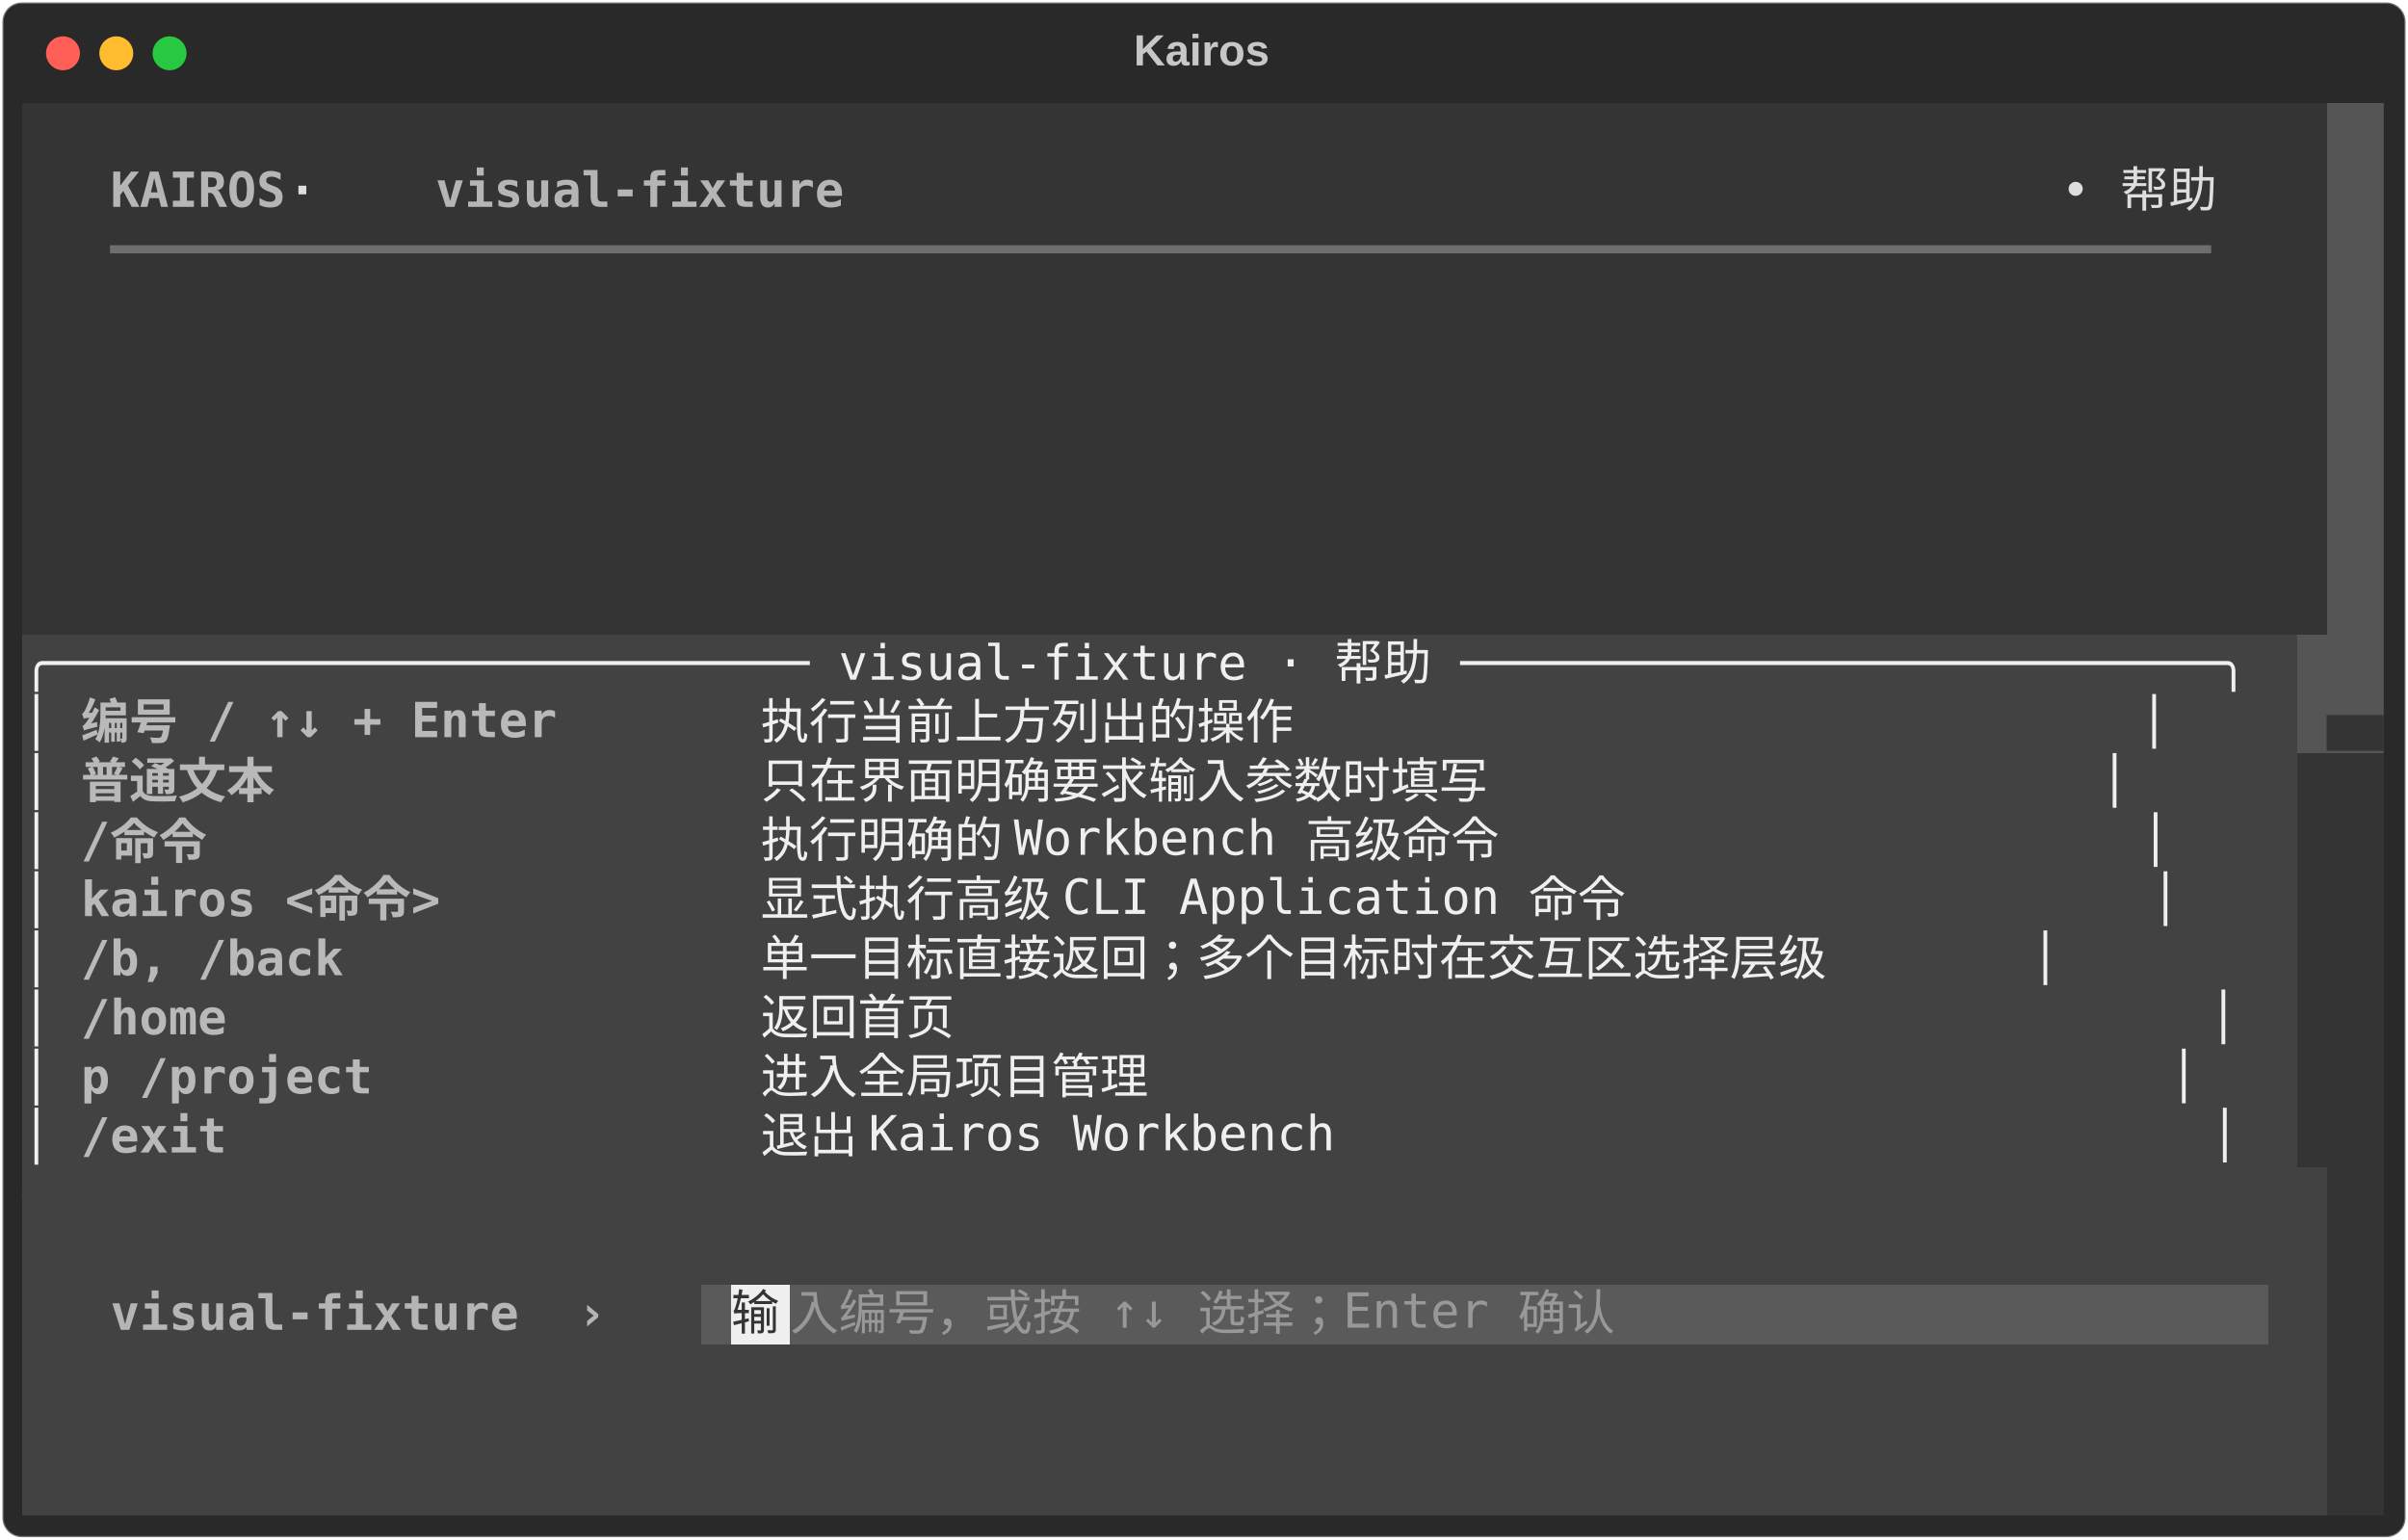
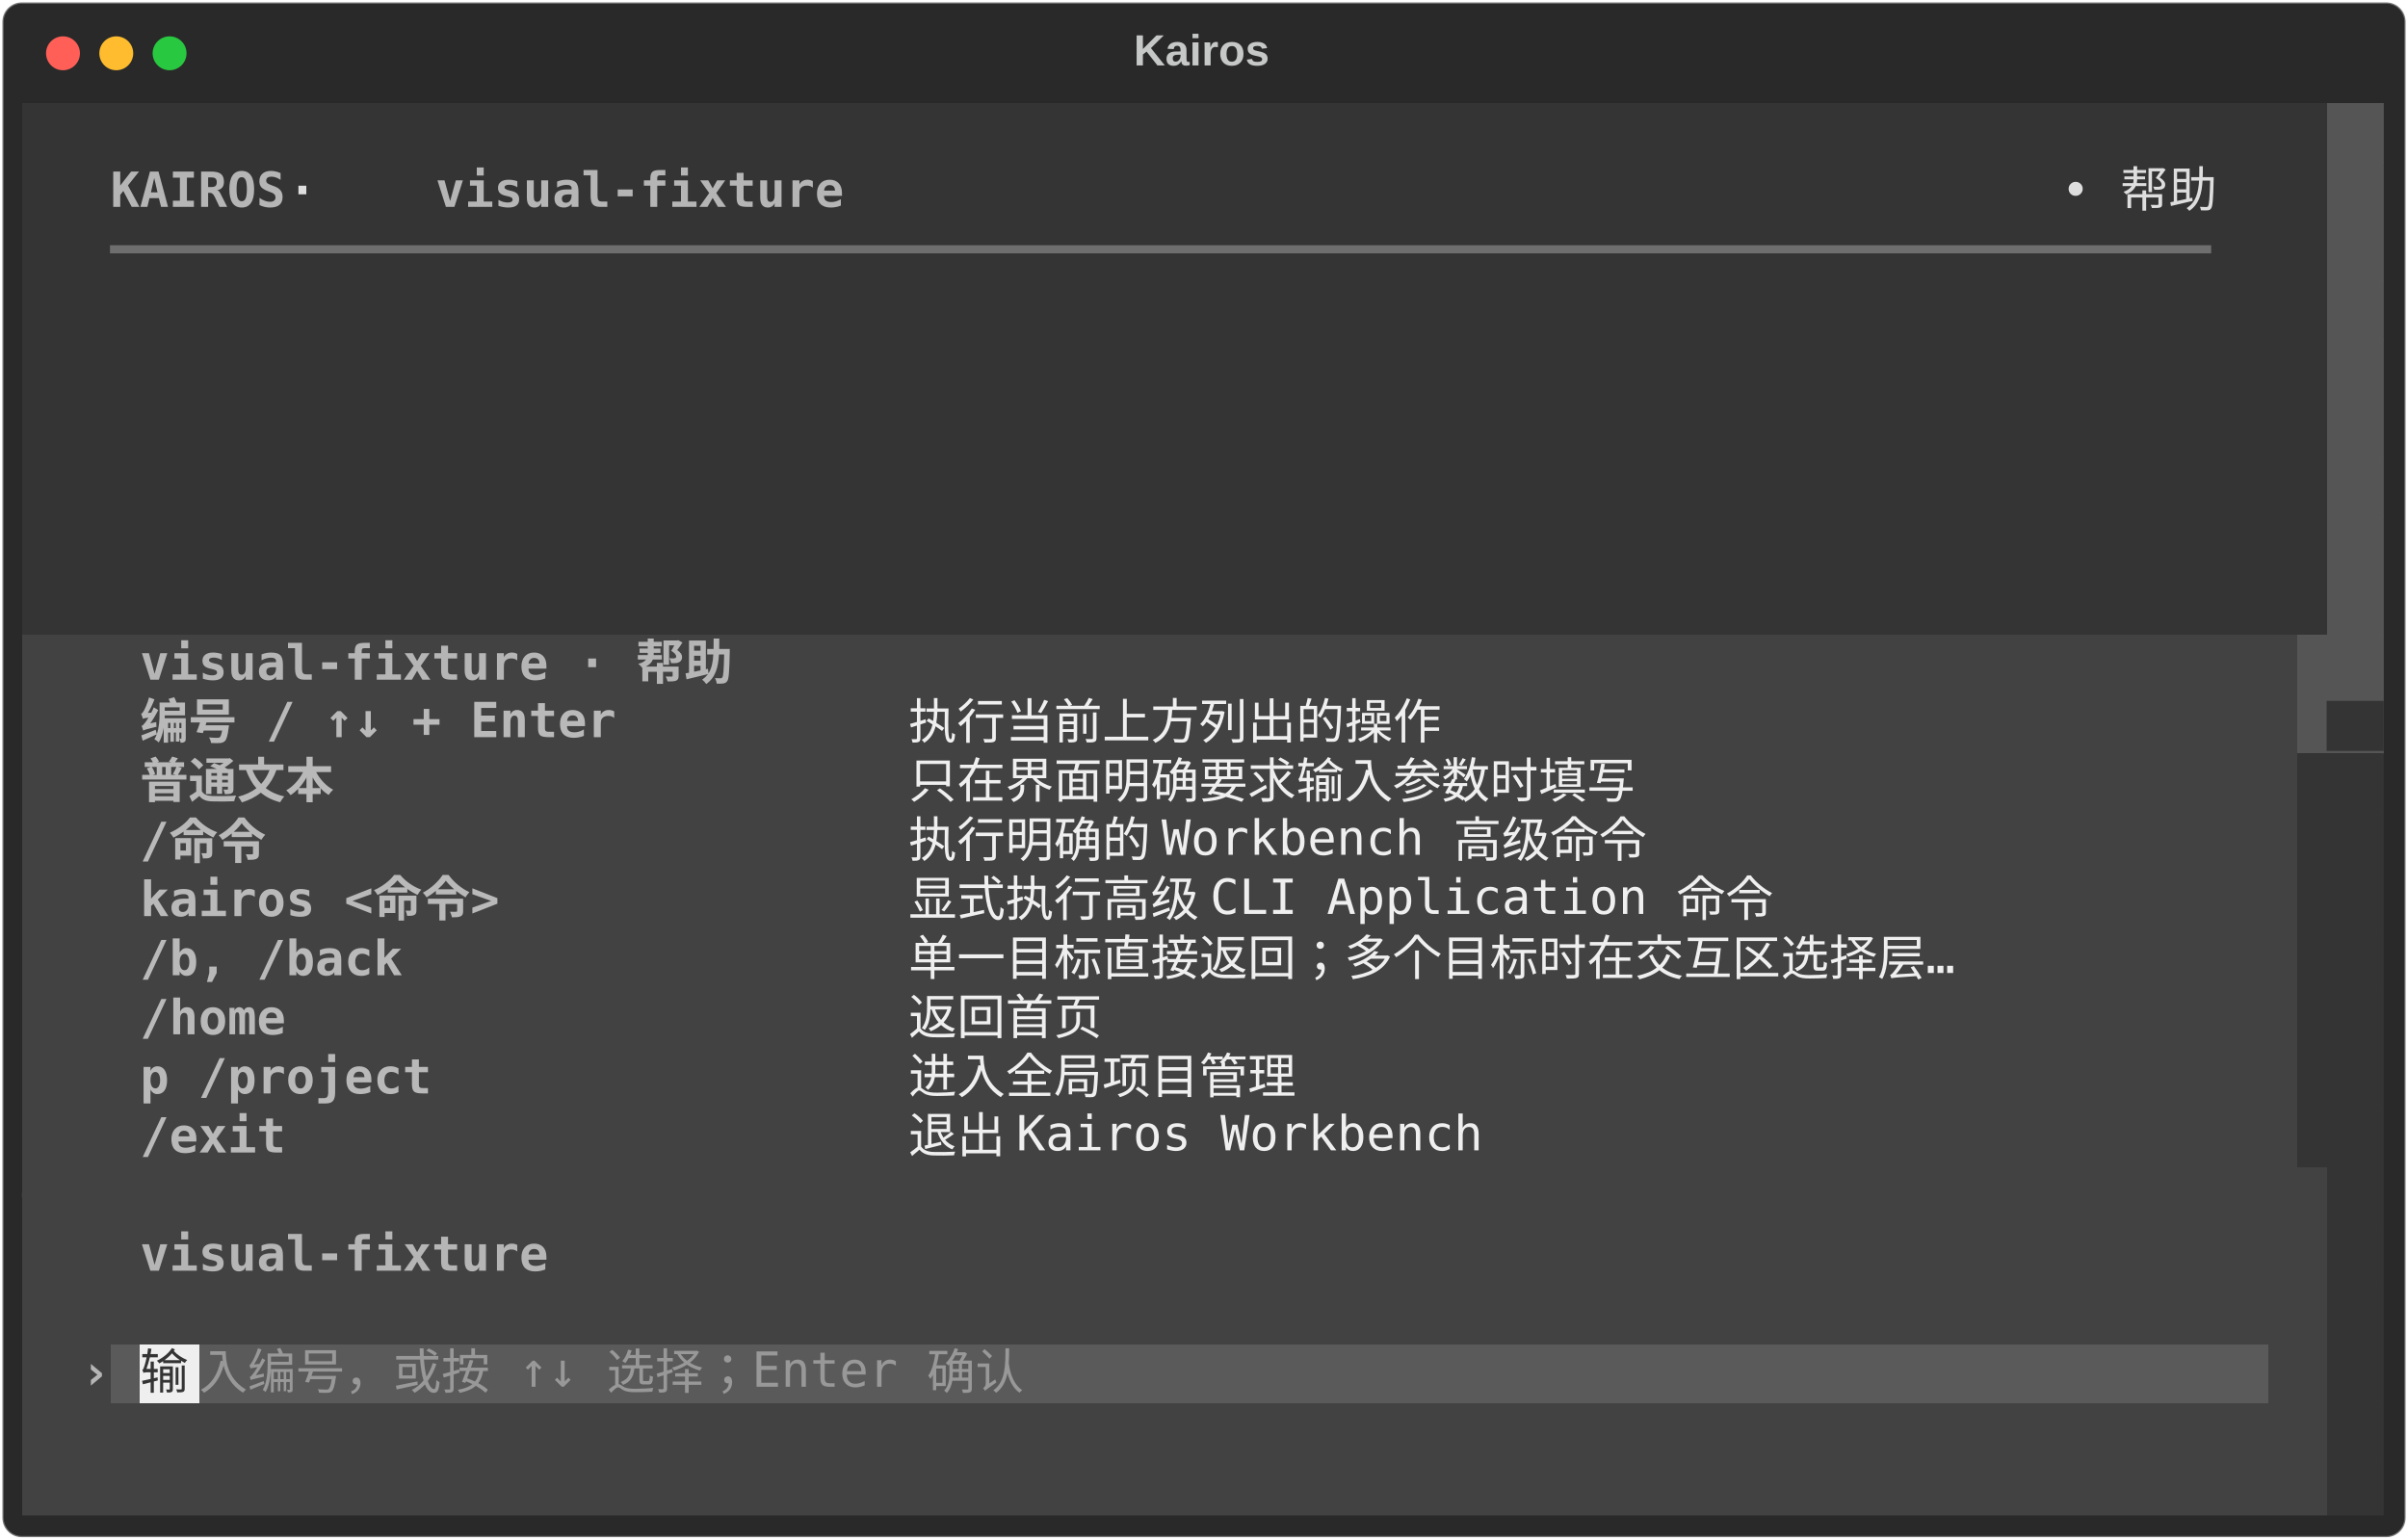
<svg xmlns="http://www.w3.org/2000/svg" class="rich-terminal" viewBox="0 0 994 635.6">
  <style>

    @font-face {
        font-family: "Fira Code";
        src: local("FiraCode-Regular"),
                url("https://cdnjs.cloudflare.com/ajax/libs/firacode/6.2.0/woff2/FiraCode-Regular.woff2") format("woff2"),
                url("https://cdnjs.cloudflare.com/ajax/libs/firacode/6.2.0/woff/FiraCode-Regular.woff") format("woff");
        font-style: normal;
        font-weight: 400;
    }
    @font-face {
        font-family: "Fira Code";
        src: local("FiraCode-Bold"),
                url("https://cdnjs.cloudflare.com/ajax/libs/firacode/6.2.0/woff2/FiraCode-Bold.woff2") format("woff2"),
                url("https://cdnjs.cloudflare.com/ajax/libs/firacode/6.2.0/woff/FiraCode-Bold.woff") format("woff");
        font-style: bold;
        font-weight: 700;
    }

    .terminal-matrix {
        font-family: Fira Code, monospace;
        font-size: 20px;
        line-height: 24.4px;
        font-variant-east-asian: full-width;
    }

    .terminal-title {
        font-size: 18px;
        font-weight: bold;
        font-family: arial;
    }

    .terminal-r1 { fill: #c5c8c6 }
.terminal-r2 { fill: #343434 }
.terminal-r3 { fill: #b5b5b5;font-weight: bold }
.terminal-r4 { fill: #dedede;font-weight: bold }
.terminal-r5 { fill: #dedede }
.terminal-r6 { fill: #6e6e6e }
.terminal-r7 { fill: #efefef }
.terminal-r8 { fill: #424242 }
.terminal-r9 { fill: #b9b9b9;font-weight: bold }
.terminal-r10 { fill: #989898 }
    </style>
  <defs>
    <clipPath id="terminal-clip-terminal">
      <rect x="0" y="0" width="975.0" height="584.6" />
    </clipPath>
    <clipPath id="terminal-line-0">
      <rect x="0" y="1.5" width="976" height="24.65" />
    </clipPath>
    <clipPath id="terminal-line-1">
      <rect x="0" y="25.9" width="976" height="24.65" />
    </clipPath>
    <clipPath id="terminal-line-2">
      <rect x="0" y="50.3" width="976" height="24.65" />
    </clipPath>
    <clipPath id="terminal-line-3">
      <rect x="0" y="74.7" width="976" height="24.65" />
    </clipPath>
    <clipPath id="terminal-line-4">
      <rect x="0" y="99.1" width="976" height="24.65" />
    </clipPath>
    <clipPath id="terminal-line-5">
      <rect x="0" y="123.5" width="976" height="24.65" />
    </clipPath>
    <clipPath id="terminal-line-6">
      <rect x="0" y="147.9" width="976" height="24.65" />
    </clipPath>
    <clipPath id="terminal-line-7">
      <rect x="0" y="172.3" width="976" height="24.65" />
    </clipPath>
    <clipPath id="terminal-line-8">
      <rect x="0" y="196.7" width="976" height="24.65" />
    </clipPath>
    <clipPath id="terminal-line-9">
      <rect x="0" y="221.1" width="976" height="24.65" />
    </clipPath>
    <clipPath id="terminal-line-10">
      <rect x="0" y="245.5" width="976" height="24.65" />
    </clipPath>
    <clipPath id="terminal-line-11">
      <rect x="0" y="269.9" width="976" height="24.65" />
    </clipPath>
    <clipPath id="terminal-line-12">
      <rect x="0" y="294.3" width="976" height="24.65" />
    </clipPath>
    <clipPath id="terminal-line-13">
      <rect x="0" y="318.7" width="976" height="24.65" />
    </clipPath>
    <clipPath id="terminal-line-14">
      <rect x="0" y="343.1" width="976" height="24.65" />
    </clipPath>
    <clipPath id="terminal-line-15">
      <rect x="0" y="367.5" width="976" height="24.65" />
    </clipPath>
    <clipPath id="terminal-line-16">
      <rect x="0" y="391.9" width="976" height="24.65" />
    </clipPath>
    <clipPath id="terminal-line-17">
      <rect x="0" y="416.3" width="976" height="24.65" />
    </clipPath>
    <clipPath id="terminal-line-18">
      <rect x="0" y="440.7" width="976" height="24.65" />
    </clipPath>
    <clipPath id="terminal-line-19">
      <rect x="0" y="465.1" width="976" height="24.65" />
    </clipPath>
    <clipPath id="terminal-line-20">
      <rect x="0" y="489.5" width="976" height="24.65" />
    </clipPath>
    <clipPath id="terminal-line-21">
      <rect x="0" y="513.9" width="976" height="24.65" />
    </clipPath>
    <clipPath id="terminal-line-22">
      <rect x="0" y="538.3" width="976" height="24.65" />
    </clipPath>
  </defs>
  <rect fill="#292929" stroke="rgba(255,255,255,0.35)" stroke-width="1" x="1" y="1" width="992" height="633.6" rx="8" />
  <text class="terminal-title" fill="#c5c8c6" text-anchor="middle" x="496" y="27">Kairos</text>
  <g transform="translate(26,22)">
    <circle cx="0" cy="0" r="7" fill="#ff5f57" />
    <circle cx="22" cy="0" r="7" fill="#febc2e" />
    <circle cx="44" cy="0" r="7" fill="#28c840" />
  </g>
  <g transform="translate(9, 41)" clip-path="url(#terminal-clip-terminal)">
    <rect fill="#343434" x="0" y="1.5" width="951.6" height="24.65" shape-rendering="crispEdges" />
    <rect fill="#555555" x="951.6" y="1.5" width="24.4" height="24.65" shape-rendering="crispEdges" />
    <rect fill="#343434" x="0" y="25.9" width="36.6" height="24.65" shape-rendering="crispEdges" />
    <rect fill="#343434" x="36.6" y="25.9" width="73.2" height="24.65" shape-rendering="crispEdges" />
    <rect fill="#343434" x="109.8" y="25.9" width="61" height="24.65" shape-rendering="crispEdges" />
    <rect fill="#343434" x="170.8" y="25.9" width="170.8" height="24.65" shape-rendering="crispEdges" />
    <rect fill="#343434" x="341.6" y="25.9" width="500.2" height="24.65" shape-rendering="crispEdges" />
    <rect fill="#343434" x="841.8" y="25.9" width="12.2" height="24.65" shape-rendering="crispEdges" />
    <rect fill="#343434" x="854" y="25.9" width="12.2" height="24.65" shape-rendering="crispEdges" />
    <rect fill="#343434" x="866.2" y="25.9" width="48.8" height="24.65" shape-rendering="crispEdges" />
    <rect fill="#343434" x="915" y="25.9" width="36.6" height="24.65" shape-rendering="crispEdges" />
    <rect fill="#555555" x="951.6" y="25.9" width="24.4" height="24.65" shape-rendering="crispEdges" />
    <rect fill="#343434" x="0" y="50.3" width="36.6" height="24.65" shape-rendering="crispEdges" />
    <rect fill="#343434" x="36.6" y="50.3" width="878.4" height="24.65" shape-rendering="crispEdges" />
    <rect fill="#343434" x="915" y="50.3" width="36.6" height="24.65" shape-rendering="crispEdges" />
    <rect fill="#555555" x="951.6" y="50.3" width="24.4" height="24.65" shape-rendering="crispEdges" />
    <rect fill="#343434" x="0" y="74.7" width="951.6" height="24.65" shape-rendering="crispEdges" />
    <rect fill="#555555" x="951.6" y="74.7" width="24.4" height="24.65" shape-rendering="crispEdges" />
    <rect fill="#343434" x="0" y="99.1" width="36.6" height="24.65" shape-rendering="crispEdges" />
    <rect fill="#343434" x="36.6" y="99.1" width="854" height="24.65" shape-rendering="crispEdges" />
    <rect fill="#343434" x="890.6" y="99.1" width="61" height="24.65" shape-rendering="crispEdges" />
    <rect fill="#555555" x="951.6" y="99.1" width="24.4" height="24.65" shape-rendering="crispEdges" />
    <rect fill="#343434" x="0" y="123.5" width="36.6" height="24.65" shape-rendering="crispEdges" />
    <rect fill="#343434" x="36.6" y="123.5" width="854" height="24.65" shape-rendering="crispEdges" />
    <rect fill="#343434" x="890.6" y="123.5" width="61" height="24.65" shape-rendering="crispEdges" />
    <rect fill="#555555" x="951.6" y="123.5" width="24.4" height="24.65" shape-rendering="crispEdges" />
    <rect fill="#343434" x="0" y="147.9" width="36.6" height="24.65" shape-rendering="crispEdges" />
    <rect fill="#343434" x="36.6" y="147.9" width="854" height="24.65" shape-rendering="crispEdges" />
    <rect fill="#343434" x="890.6" y="147.9" width="61" height="24.65" shape-rendering="crispEdges" />
    <rect fill="#555555" x="951.6" y="147.9" width="24.4" height="24.65" shape-rendering="crispEdges" />
    <rect fill="#343434" x="0" y="172.3" width="36.6" height="24.65" shape-rendering="crispEdges" />
    <rect fill="#343434" x="36.6" y="172.3" width="854" height="24.65" shape-rendering="crispEdges" />
    <rect fill="#343434" x="890.6" y="172.3" width="61" height="24.65" shape-rendering="crispEdges" />
    <rect fill="#555555" x="951.6" y="172.3" width="24.4" height="24.65" shape-rendering="crispEdges" />
    <rect fill="#343434" x="0" y="196.7" width="36.6" height="24.65" shape-rendering="crispEdges" />
    <rect fill="#343434" x="36.6" y="196.7" width="854" height="24.65" shape-rendering="crispEdges" />
    <rect fill="#343434" x="890.6" y="196.7" width="61" height="24.65" shape-rendering="crispEdges" />
    <rect fill="#555555" x="951.6" y="196.7" width="24.4" height="24.65" shape-rendering="crispEdges" />
-     <rect fill="#424242" x="0" y="221.1" width="939.4" height="24.65" shape-rendering="crispEdges" />
+     <rect fill="#424242" x="0" y="221.1" width="48.8" height="24.65" shape-rendering="crispEdges" />
+     <rect fill="#424242" x="48.8" y="221.1" width="256.2" height="24.65" shape-rendering="crispEdges" />
+     <rect fill="#424242" x="305" y="221.1" width="634.4" height="24.65" shape-rendering="crispEdges" />
    <rect fill="#555555" x="939.4" y="221.1" width="12.2" height="24.65" shape-rendering="crispEdges" />
    <rect fill="#555555" x="951.6" y="221.1" width="24.4" height="24.65" shape-rendering="crispEdges" />
-     <rect fill="#424242" x="0" y="245.5" width="24.4" height="24.65" shape-rendering="crispEdges" />
-     <rect fill="#424242" x="24.4" y="245.5" width="280.6" height="24.65" shape-rendering="crispEdges" />
-     <rect fill="#424242" x="305" y="245.5" width="634.4" height="24.65" shape-rendering="crispEdges" />
+     <rect fill="#424242" x="0" y="245.5" width="48.8" height="24.65" shape-rendering="crispEdges" />
+     <rect fill="#424242" x="48.8" y="245.5" width="317.2" height="24.65" shape-rendering="crispEdges" />
+     <rect fill="#424242" x="366" y="245.5" width="524.6" height="24.65" shape-rendering="crispEdges" />
+     <rect fill="#424242" x="890.6" y="245.5" width="48.8" height="24.65" shape-rendering="crispEdges" />
    <rect fill="#555555" x="939.4" y="245.5" width="12.2" height="24.65" shape-rendering="crispEdges" />
    <rect fill="#555555" x="951.6" y="245.5" width="24.4" height="24.65" shape-rendering="crispEdges" />
-     <rect fill="#424242" x="0" y="269.9" width="24.4" height="24.65" shape-rendering="crispEdges" />
-     <rect fill="#424242" x="24.4" y="269.9" width="280.6" height="24.65" shape-rendering="crispEdges" />
-     <rect fill="#424242" x="305" y="269.9" width="634.4" height="24.65" shape-rendering="crispEdges" />
+     <rect fill="#424242" x="0" y="269.9" width="48.8" height="24.65" shape-rendering="crispEdges" />
+     <rect fill="#424242" x="48.8" y="269.9" width="317.2" height="24.65" shape-rendering="crispEdges" />
+     <rect fill="#424242" x="366" y="269.9" width="524.6" height="24.65" shape-rendering="crispEdges" />
+     <rect fill="#424242" x="890.6" y="269.9" width="48.8" height="24.65" shape-rendering="crispEdges" />
    <rect fill="#343434" x="939.4" y="269.9" width="36.6" height="24.65" shape-rendering="crispEdges" />
-     <rect fill="#424242" x="0" y="294.3" width="24.4" height="24.65" shape-rendering="crispEdges" />
-     <rect fill="#424242" x="24.4" y="294.3" width="280.6" height="24.65" shape-rendering="crispEdges" />
-     <rect fill="#424242" x="305" y="294.3" width="634.4" height="24.65" shape-rendering="crispEdges" />
+     <rect fill="#424242" x="0" y="294.3" width="48.8" height="24.65" shape-rendering="crispEdges" />
+     <rect fill="#424242" x="48.8" y="294.3" width="317.2" height="24.65" shape-rendering="crispEdges" />
+     <rect fill="#424242" x="366" y="294.3" width="524.6" height="24.65" shape-rendering="crispEdges" />
+     <rect fill="#424242" x="890.6" y="294.3" width="48.8" height="24.65" shape-rendering="crispEdges" />
    <rect fill="#343434" x="939.4" y="294.3" width="36.6" height="24.65" shape-rendering="crispEdges" />
-     <rect fill="#424242" x="0" y="318.7" width="24.4" height="24.65" shape-rendering="crispEdges" />
-     <rect fill="#424242" x="24.4" y="318.7" width="280.6" height="24.65" shape-rendering="crispEdges" />
-     <rect fill="#424242" x="305" y="318.7" width="634.4" height="24.65" shape-rendering="crispEdges" />
+     <rect fill="#424242" x="0" y="318.7" width="48.8" height="24.65" shape-rendering="crispEdges" />
+     <rect fill="#424242" x="48.8" y="318.7" width="317.2" height="24.65" shape-rendering="crispEdges" />
+     <rect fill="#424242" x="366" y="318.7" width="524.6" height="24.65" shape-rendering="crispEdges" />
+     <rect fill="#424242" x="890.6" y="318.7" width="48.8" height="24.65" shape-rendering="crispEdges" />
    <rect fill="#343434" x="939.4" y="318.7" width="36.6" height="24.65" shape-rendering="crispEdges" />
-     <rect fill="#424242" x="0" y="343.1" width="24.4" height="24.65" shape-rendering="crispEdges" />
-     <rect fill="#424242" x="24.4" y="343.1" width="280.6" height="24.65" shape-rendering="crispEdges" />
-     <rect fill="#424242" x="305" y="343.1" width="634.4" height="24.65" shape-rendering="crispEdges" />
+     <rect fill="#424242" x="0" y="343.1" width="48.8" height="24.65" shape-rendering="crispEdges" />
+     <rect fill="#424242" x="48.8" y="343.1" width="317.2" height="24.65" shape-rendering="crispEdges" />
+     <rect fill="#424242" x="366" y="343.1" width="524.6" height="24.65" shape-rendering="crispEdges" />
+     <rect fill="#424242" x="890.6" y="343.1" width="48.8" height="24.65" shape-rendering="crispEdges" />
    <rect fill="#343434" x="939.4" y="343.1" width="36.6" height="24.65" shape-rendering="crispEdges" />
-     <rect fill="#424242" x="0" y="367.5" width="24.4" height="24.65" shape-rendering="crispEdges" />
-     <rect fill="#424242" x="24.4" y="367.5" width="280.6" height="24.65" shape-rendering="crispEdges" />
-     <rect fill="#424242" x="305" y="367.5" width="634.4" height="24.65" shape-rendering="crispEdges" />
+     <rect fill="#424242" x="0" y="367.5" width="48.8" height="24.65" shape-rendering="crispEdges" />
+     <rect fill="#424242" x="48.8" y="367.5" width="317.2" height="24.65" shape-rendering="crispEdges" />
+     <rect fill="#424242" x="366" y="367.5" width="524.6" height="24.65" shape-rendering="crispEdges" />
+     <rect fill="#424242" x="890.6" y="367.5" width="48.8" height="24.65" shape-rendering="crispEdges" />
    <rect fill="#343434" x="939.4" y="367.5" width="36.6" height="24.65" shape-rendering="crispEdges" />
-     <rect fill="#424242" x="0" y="391.9" width="24.4" height="24.65" shape-rendering="crispEdges" />
-     <rect fill="#424242" x="24.4" y="391.9" width="280.6" height="24.65" shape-rendering="crispEdges" />
-     <rect fill="#424242" x="305" y="391.9" width="634.4" height="24.65" shape-rendering="crispEdges" />
+     <rect fill="#424242" x="0" y="391.9" width="48.8" height="24.65" shape-rendering="crispEdges" />
+     <rect fill="#424242" x="48.8" y="391.9" width="317.2" height="24.65" shape-rendering="crispEdges" />
+     <rect fill="#424242" x="366" y="391.9" width="524.6" height="24.65" shape-rendering="crispEdges" />
+     <rect fill="#424242" x="890.6" y="391.9" width="48.8" height="24.65" shape-rendering="crispEdges" />
    <rect fill="#343434" x="939.4" y="391.9" width="36.6" height="24.65" shape-rendering="crispEdges" />
-     <rect fill="#424242" x="0" y="416.3" width="24.4" height="24.65" shape-rendering="crispEdges" />
-     <rect fill="#424242" x="24.4" y="416.3" width="280.6" height="24.65" shape-rendering="crispEdges" />
-     <rect fill="#424242" x="305" y="416.3" width="634.4" height="24.65" shape-rendering="crispEdges" />
+     <rect fill="#424242" x="0" y="416.3" width="48.8" height="24.65" shape-rendering="crispEdges" />
+     <rect fill="#424242" x="48.8" y="416.3" width="317.2" height="24.65" shape-rendering="crispEdges" />
+     <rect fill="#424242" x="366" y="416.3" width="524.6" height="24.65" shape-rendering="crispEdges" />
+     <rect fill="#424242" x="890.6" y="416.3" width="48.8" height="24.65" shape-rendering="crispEdges" />
    <rect fill="#343434" x="939.4" y="416.3" width="36.6" height="24.65" shape-rendering="crispEdges" />
    <rect fill="#424242" x="0" y="440.7" width="951.6" height="24.65" shape-rendering="crispEdges" />
    <rect fill="#343434" x="951.6" y="440.7" width="24.4" height="24.65" shape-rendering="crispEdges" />
-     <rect fill="#424242" x="0" y="465.1" width="36.6" height="24.65" shape-rendering="crispEdges" />
-     <rect fill="#424242" x="36.6" y="465.1" width="207.4" height="24.65" shape-rendering="crispEdges" />
-     <rect fill="#424242" x="244" y="465.1" width="707.6" height="24.65" shape-rendering="crispEdges" />
+     <rect fill="#424242" x="0" y="465.1" width="24.4" height="24.65" shape-rendering="crispEdges" />
+     <rect fill="#424242" x="24.4" y="465.1" width="0" height="24.65" shape-rendering="crispEdges" />
+     <rect fill="#424242" x="24.4" y="465.1" width="24.4" height="24.65" shape-rendering="crispEdges" />
+     <rect fill="#424242" x="48.8" y="465.1" width="170.8" height="24.65" shape-rendering="crispEdges" />
+     <rect fill="#424242" x="219.6" y="465.1" width="732" height="24.65" shape-rendering="crispEdges" />
    <rect fill="#343434" x="951.6" y="465.1" width="24.4" height="24.65" shape-rendering="crispEdges" />
-     <rect fill="#424242" x="0" y="489.5" width="36.6" height="24.65" shape-rendering="crispEdges" />
-     <rect fill="#424242" x="36.6" y="489.5" width="207.4" height="24.65" shape-rendering="crispEdges" />
-     <rect fill="#424242" x="244" y="489.5" width="36.6" height="24.65" shape-rendering="crispEdges" />
-     <rect fill="#5a5a5a" x="280.6" y="489.5" width="12.2" height="24.65" shape-rendering="crispEdges" />
-     <rect fill="#efefef" x="292.8" y="489.5" width="24.4" height="24.65" shape-rendering="crispEdges" />
-     <rect fill="#5a5a5a" x="317.2" y="489.5" width="390.4" height="24.65" shape-rendering="crispEdges" />
-     <rect fill="#5a5a5a" x="707.6" y="489.5" width="207.4" height="24.65" shape-rendering="crispEdges" />
-     <rect fill="#5a5a5a" x="915" y="489.5" width="12.2" height="24.65" shape-rendering="crispEdges" />
-     <rect fill="#424242" x="927.2" y="489.5" width="24.4" height="24.65" shape-rendering="crispEdges" />
+     <rect fill="#424242" x="0" y="489.5" width="951.6" height="24.65" shape-rendering="crispEdges" />
    <rect fill="#343434" x="951.6" y="489.5" width="24.4" height="24.65" shape-rendering="crispEdges" />
-     <rect fill="#424242" x="0" y="513.9" width="36.6" height="24.65" shape-rendering="crispEdges" />
-     <rect fill="#424242" x="36.6" y="513.9" width="207.4" height="24.65" shape-rendering="crispEdges" />
-     <rect fill="#424242" x="244" y="513.9" width="707.6" height="24.65" shape-rendering="crispEdges" />
+     <rect fill="#424242" x="0" y="513.9" width="24.4" height="24.65" shape-rendering="crispEdges" />
+     <rect fill="#424242" x="24.4" y="513.9" width="12.2" height="24.65" shape-rendering="crispEdges" />
+     <rect fill="#5a5a5a" x="36.6" y="513.9" width="12.2" height="24.65" shape-rendering="crispEdges" />
+     <rect fill="#efefef" x="48.8" y="513.9" width="24.4" height="24.65" shape-rendering="crispEdges" />
+     <rect fill="#5a5a5a" x="73.2" y="513.9" width="390.4" height="24.65" shape-rendering="crispEdges" />
+     <rect fill="#5a5a5a" x="463.6" y="513.9" width="451.4" height="24.65" shape-rendering="crispEdges" />
+     <rect fill="#5a5a5a" x="915" y="513.9" width="12.2" height="24.65" shape-rendering="crispEdges" />
+     <rect fill="#424242" x="927.2" y="513.9" width="24.4" height="24.65" shape-rendering="crispEdges" />
    <rect fill="#343434" x="951.6" y="513.9" width="24.4" height="24.65" shape-rendering="crispEdges" />
    <rect fill="#424242" x="0" y="538.3" width="951.6" height="24.65" shape-rendering="crispEdges" />
    <rect fill="#343434" x="951.6" y="538.3" width="24.4" height="24.65" shape-rendering="crispEdges" />
    <rect fill="#424242" x="0" y="562.7" width="951.6" height="24.65" shape-rendering="crispEdges" />
    <rect fill="#343434" x="951.6" y="562.7" width="24.4" height="24.65" shape-rendering="crispEdges" />
    <g class="terminal-matrix">
      <text class="terminal-r1" x="976" y="20" textLength="12.2" clip-path="url(#terminal-line-0)">
</text>
      <text class="terminal-r3" x="36.6" y="44.4" textLength="73.2" clip-path="url(#terminal-line-1)">KAIROS</text>
      <text class="terminal-r4" x="109.8" y="44.4" textLength="61" clip-path="url(#terminal-line-1)">  ·  </text>
      <text class="terminal-r3" x="170.8" y="44.4" textLength="170.8" clip-path="url(#terminal-line-1)">visual-fixture</text>
      <text class="terminal-r5" x="841.8" y="44.4" textLength="12.2" clip-path="url(#terminal-line-1)">•</text>
      <text class="terminal-r5" x="866.2" y="44.4" textLength="24.4" clip-path="url(#terminal-line-1)">帮助</text>
      <text class="terminal-r1" x="976" y="44.4" textLength="12.2" clip-path="url(#terminal-line-1)">
</text>
      <text class="terminal-r6" x="36.6" y="68.8" textLength="878.4" clip-path="url(#terminal-line-2)">━━━━━━━━━━━━━━━━━━━━━━━━━━━━━━━━━━━━━━━━━━━━━━━━━━━━━━━━━━━━━━━━━━━━━━━━</text>
      <text class="terminal-r1" x="976" y="68.8" textLength="12.2" clip-path="url(#terminal-line-2)">
</text>
      <text class="terminal-r1" x="976" y="93.2" textLength="12.2" clip-path="url(#terminal-line-3)">
</text>
      <text class="terminal-r1" x="976" y="117.6" textLength="12.2" clip-path="url(#terminal-line-4)">
</text>
      <text class="terminal-r1" x="976" y="142" textLength="12.2" clip-path="url(#terminal-line-5)">
</text>
      <text class="terminal-r1" x="976" y="166.4" textLength="12.2" clip-path="url(#terminal-line-6)">
</text>
      <text class="terminal-r1" x="976" y="190.8" textLength="12.2" clip-path="url(#terminal-line-7)">
</text>
      <text class="terminal-r1" x="976" y="215.2" textLength="12.2" clip-path="url(#terminal-line-8)">
</text>
-       <text class="terminal-r7" x="0" y="239.6" textLength="915" clip-path="url(#terminal-line-9)">╭────────────────────────── visual-fixture · 帮助 ──────────────────────────╮</text>
+       <text class="terminal-r3" x="48.8" y="239.6" textLength="231.8" clip-path="url(#terminal-line-9)">visual-fixture · 帮助</text>
      <text class="terminal-r1" x="976" y="239.6" textLength="12.2" clip-path="url(#terminal-line-9)">
</text>
-       <text class="terminal-r7" x="0" y="264" textLength="24.4" clip-path="url(#terminal-line-10)">│ </text>
-       <text class="terminal-r9" x="24.4" y="264" textLength="256.2" clip-path="url(#terminal-line-10)">编号 / ↑↓ + Enter      </text>
-       <text class="terminal-r7" x="305" y="264" textLength="500.2" clip-path="url(#terminal-line-10)">执行当前上方列出的操作                             │</text>
-       <text class="terminal-r2" x="951.6" y="264" textLength="24.4" clip-path="url(#terminal-line-10)">▅▅</text>
+       <text class="terminal-r9" x="48.8" y="264" textLength="292.8" clip-path="url(#terminal-line-10)">编号 / ↑↓ + Enter         </text>
+       <text class="terminal-r7" x="366" y="264" textLength="390.4" clip-path="url(#terminal-line-10)">执行当前上方列出的操作                     </text>
+       <text class="terminal-r2" x="951.6" y="264" textLength="24.4" clip-path="url(#terminal-line-10)">▇▇</text>
      <text class="terminal-r1" x="976" y="264" textLength="12.2" clip-path="url(#terminal-line-10)">
</text>
-       <text class="terminal-r7" x="0" y="288.4" textLength="24.4" clip-path="url(#terminal-line-11)">│ </text>
-       <text class="terminal-r9" x="24.4" y="288.4" textLength="231.8" clip-path="url(#terminal-line-11)">普通文本               </text>
-       <text class="terminal-r7" x="305" y="288.4" textLength="451.4" clip-path="url(#terminal-line-11)">只在界面明确要求输入参数时填写                     │</text>
+       <text class="terminal-r9" x="48.8" y="288.4" textLength="268.4" clip-path="url(#terminal-line-11)">普通文本                  </text>
+       <text class="terminal-r7" x="366" y="288.4" textLength="341.6" clip-path="url(#terminal-line-11)">只在界面明确要求输入参数时填写             </text>
      <text class="terminal-r1" x="976" y="288.4" textLength="12.2" clip-path="url(#terminal-line-11)">
</text>
-       <text class="terminal-r7" x="0" y="312.8" textLength="24.4" clip-path="url(#terminal-line-12)">│ </text>
-       <text class="terminal-r9" x="24.4" y="312.8" textLength="256.2" clip-path="url(#terminal-line-12)">/命令                  </text>
-       <text class="terminal-r7" x="305" y="312.8" textLength="524.6" clip-path="url(#terminal-line-12)">执行明确的 Workbench 高级命令                      │</text>
+       <text class="terminal-r9" x="48.8" y="312.8" textLength="292.8" clip-path="url(#terminal-line-12)">/命令                     </text>
+       <text class="terminal-r7" x="366" y="312.8" textLength="414.8" clip-path="url(#terminal-line-12)">执行明确的 Workbench 高级命令              </text>
      <text class="terminal-r1" x="976" y="312.8" textLength="12.2" clip-path="url(#terminal-line-12)">
</text>
-       <text class="terminal-r7" x="0" y="337.2" textLength="24.4" clip-path="url(#terminal-line-13)">│ </text>
-       <text class="terminal-r9" x="24.4" y="337.2" textLength="256.2" clip-path="url(#terminal-line-13)">kairos &lt;命令&gt;          </text>
-       <text class="terminal-r7" x="305" y="337.2" textLength="536.8" clip-path="url(#terminal-line-13)">显式执行高级 CLI Application 命令                  │</text>
+       <text class="terminal-r9" x="48.8" y="337.2" textLength="292.8" clip-path="url(#terminal-line-13)">kairos &lt;命令&gt;             </text>
+       <text class="terminal-r7" x="366" y="337.2" textLength="427" clip-path="url(#terminal-line-13)">显式执行高级 CLI Application 命令          </text>
      <text class="terminal-r1" x="976" y="337.2" textLength="12.2" clip-path="url(#terminal-line-13)">
</text>
-       <text class="terminal-r7" x="0" y="361.6" textLength="24.4" clip-path="url(#terminal-line-14)">│ </text>
-       <text class="terminal-r9" x="24.4" y="361.6" textLength="280.6" clip-path="url(#terminal-line-14)">/b, /back              </text>
-       <text class="terminal-r7" x="305" y="361.6" textLength="366" clip-path="url(#terminal-line-14)">单一目标直接返回；多个目标时在交互区选择层级       │</text>
+       <text class="terminal-r9" x="48.8" y="361.6" textLength="317.2" clip-path="url(#terminal-line-14)">/b, /back                 </text>
+       <text class="terminal-r7" x="366" y="361.6" textLength="268.4" clip-path="url(#terminal-line-14)">单一目标直接返回；多个目标时在交互区选择层…</text>
      <text class="terminal-r1" x="976" y="361.6" textLength="12.2" clip-path="url(#terminal-line-14)">
</text>
-       <text class="terminal-r7" x="0" y="386" textLength="24.4" clip-path="url(#terminal-line-15)">│ </text>
-       <text class="terminal-r9" x="24.4" y="386" textLength="280.6" clip-path="url(#terminal-line-15)">/home                  </text>
-       <text class="terminal-r7" x="305" y="386" textLength="585.6" clip-path="url(#terminal-line-15)">返回首页                                           │</text>
+       <text class="terminal-r9" x="48.8" y="386" textLength="317.2" clip-path="url(#terminal-line-15)">/home                     </text>
+       <text class="terminal-r7" x="366" y="386" textLength="475.8" clip-path="url(#terminal-line-15)">返回首页                                   </text>
      <text class="terminal-r1" x="976" y="386" textLength="12.2" clip-path="url(#terminal-line-15)">
</text>
-       <text class="terminal-r7" x="0" y="410.4" textLength="24.4" clip-path="url(#terminal-line-16)">│ </text>
-       <text class="terminal-r9" x="24.4" y="410.4" textLength="280.6" clip-path="url(#terminal-line-16)">p /project             </text>
-       <text class="terminal-r7" x="305" y="410.4" textLength="536.8" clip-path="url(#terminal-line-16)">进入全局项目管理                                   │</text>
+       <text class="terminal-r9" x="48.8" y="410.4" textLength="317.2" clip-path="url(#terminal-line-16)">p /project                </text>
+       <text class="terminal-r7" x="366" y="410.4" textLength="427" clip-path="url(#terminal-line-16)">进入全局项目管理                           </text>
      <text class="terminal-r1" x="976" y="410.4" textLength="12.2" clip-path="url(#terminal-line-16)">
</text>
-       <text class="terminal-r7" x="0" y="434.8" textLength="24.4" clip-path="url(#terminal-line-17)">│ </text>
-       <text class="terminal-r9" x="24.4" y="434.8" textLength="280.6" clip-path="url(#terminal-line-17)">/exit                  </text>
-       <text class="terminal-r7" x="305" y="434.8" textLength="610" clip-path="url(#terminal-line-17)">退出 Kairos Workbench                              │</text>
+       <text class="terminal-r9" x="48.8" y="434.8" textLength="317.2" clip-path="url(#terminal-line-17)">/exit                     </text>
+       <text class="terminal-r7" x="366" y="434.8" textLength="500.2" clip-path="url(#terminal-line-17)">退出 Kairos Workbench                      </text>
      <text class="terminal-r1" x="976" y="434.8" textLength="12.2" clip-path="url(#terminal-line-17)">
</text>
      <text class="terminal-r8" x="0" y="459.2" textLength="951.6" clip-path="url(#terminal-line-18)">──────────────────────────────────────────────────────────────────────────────</text>
      <text class="terminal-r1" x="976" y="459.2" textLength="12.2" clip-path="url(#terminal-line-18)">
</text>
+       <text class="terminal-r3" x="48.8" y="483.6" textLength="170.8" clip-path="url(#terminal-line-19)">visual-fixture</text>
      <text class="terminal-r1" x="976" y="483.6" textLength="12.2" clip-path="url(#terminal-line-19)">
</text>
-       <text class="terminal-r3" x="36.6" y="508" textLength="207.4" clip-path="url(#terminal-line-20)">visual-fixture  ›</text>
-       <text class="terminal-r2" x="292.8" y="508" textLength="12.2" clip-path="url(#terminal-line-20)">输</text>
-       <text class="terminal-r10" x="317.2" y="508" textLength="256.2" clip-path="url(#terminal-line-20)">入编号，或按 ↑↓ 选择；Enter 确认</text>
      <text class="terminal-r1" x="976" y="508" textLength="12.2" clip-path="url(#terminal-line-20)">
</text>
+       <text class="terminal-r3" x="24.4" y="532.4" textLength="12.2" clip-path="url(#terminal-line-21)">›</text>
+       <text class="terminal-r2" x="48.8" y="532.4" textLength="12.2" clip-path="url(#terminal-line-21)">输</text>
+       <text class="terminal-r10" x="73.2" y="532.4" textLength="256.2" clip-path="url(#terminal-line-21)">入编号，或按 ↑↓ 选择；Enter 确认</text>
      <text class="terminal-r1" x="976" y="532.4" textLength="12.2" clip-path="url(#terminal-line-21)">
</text>
      <text class="terminal-r1" x="976" y="556.8" textLength="12.2" clip-path="url(#terminal-line-22)">
</text>
    </g>
  </g>
</svg>
